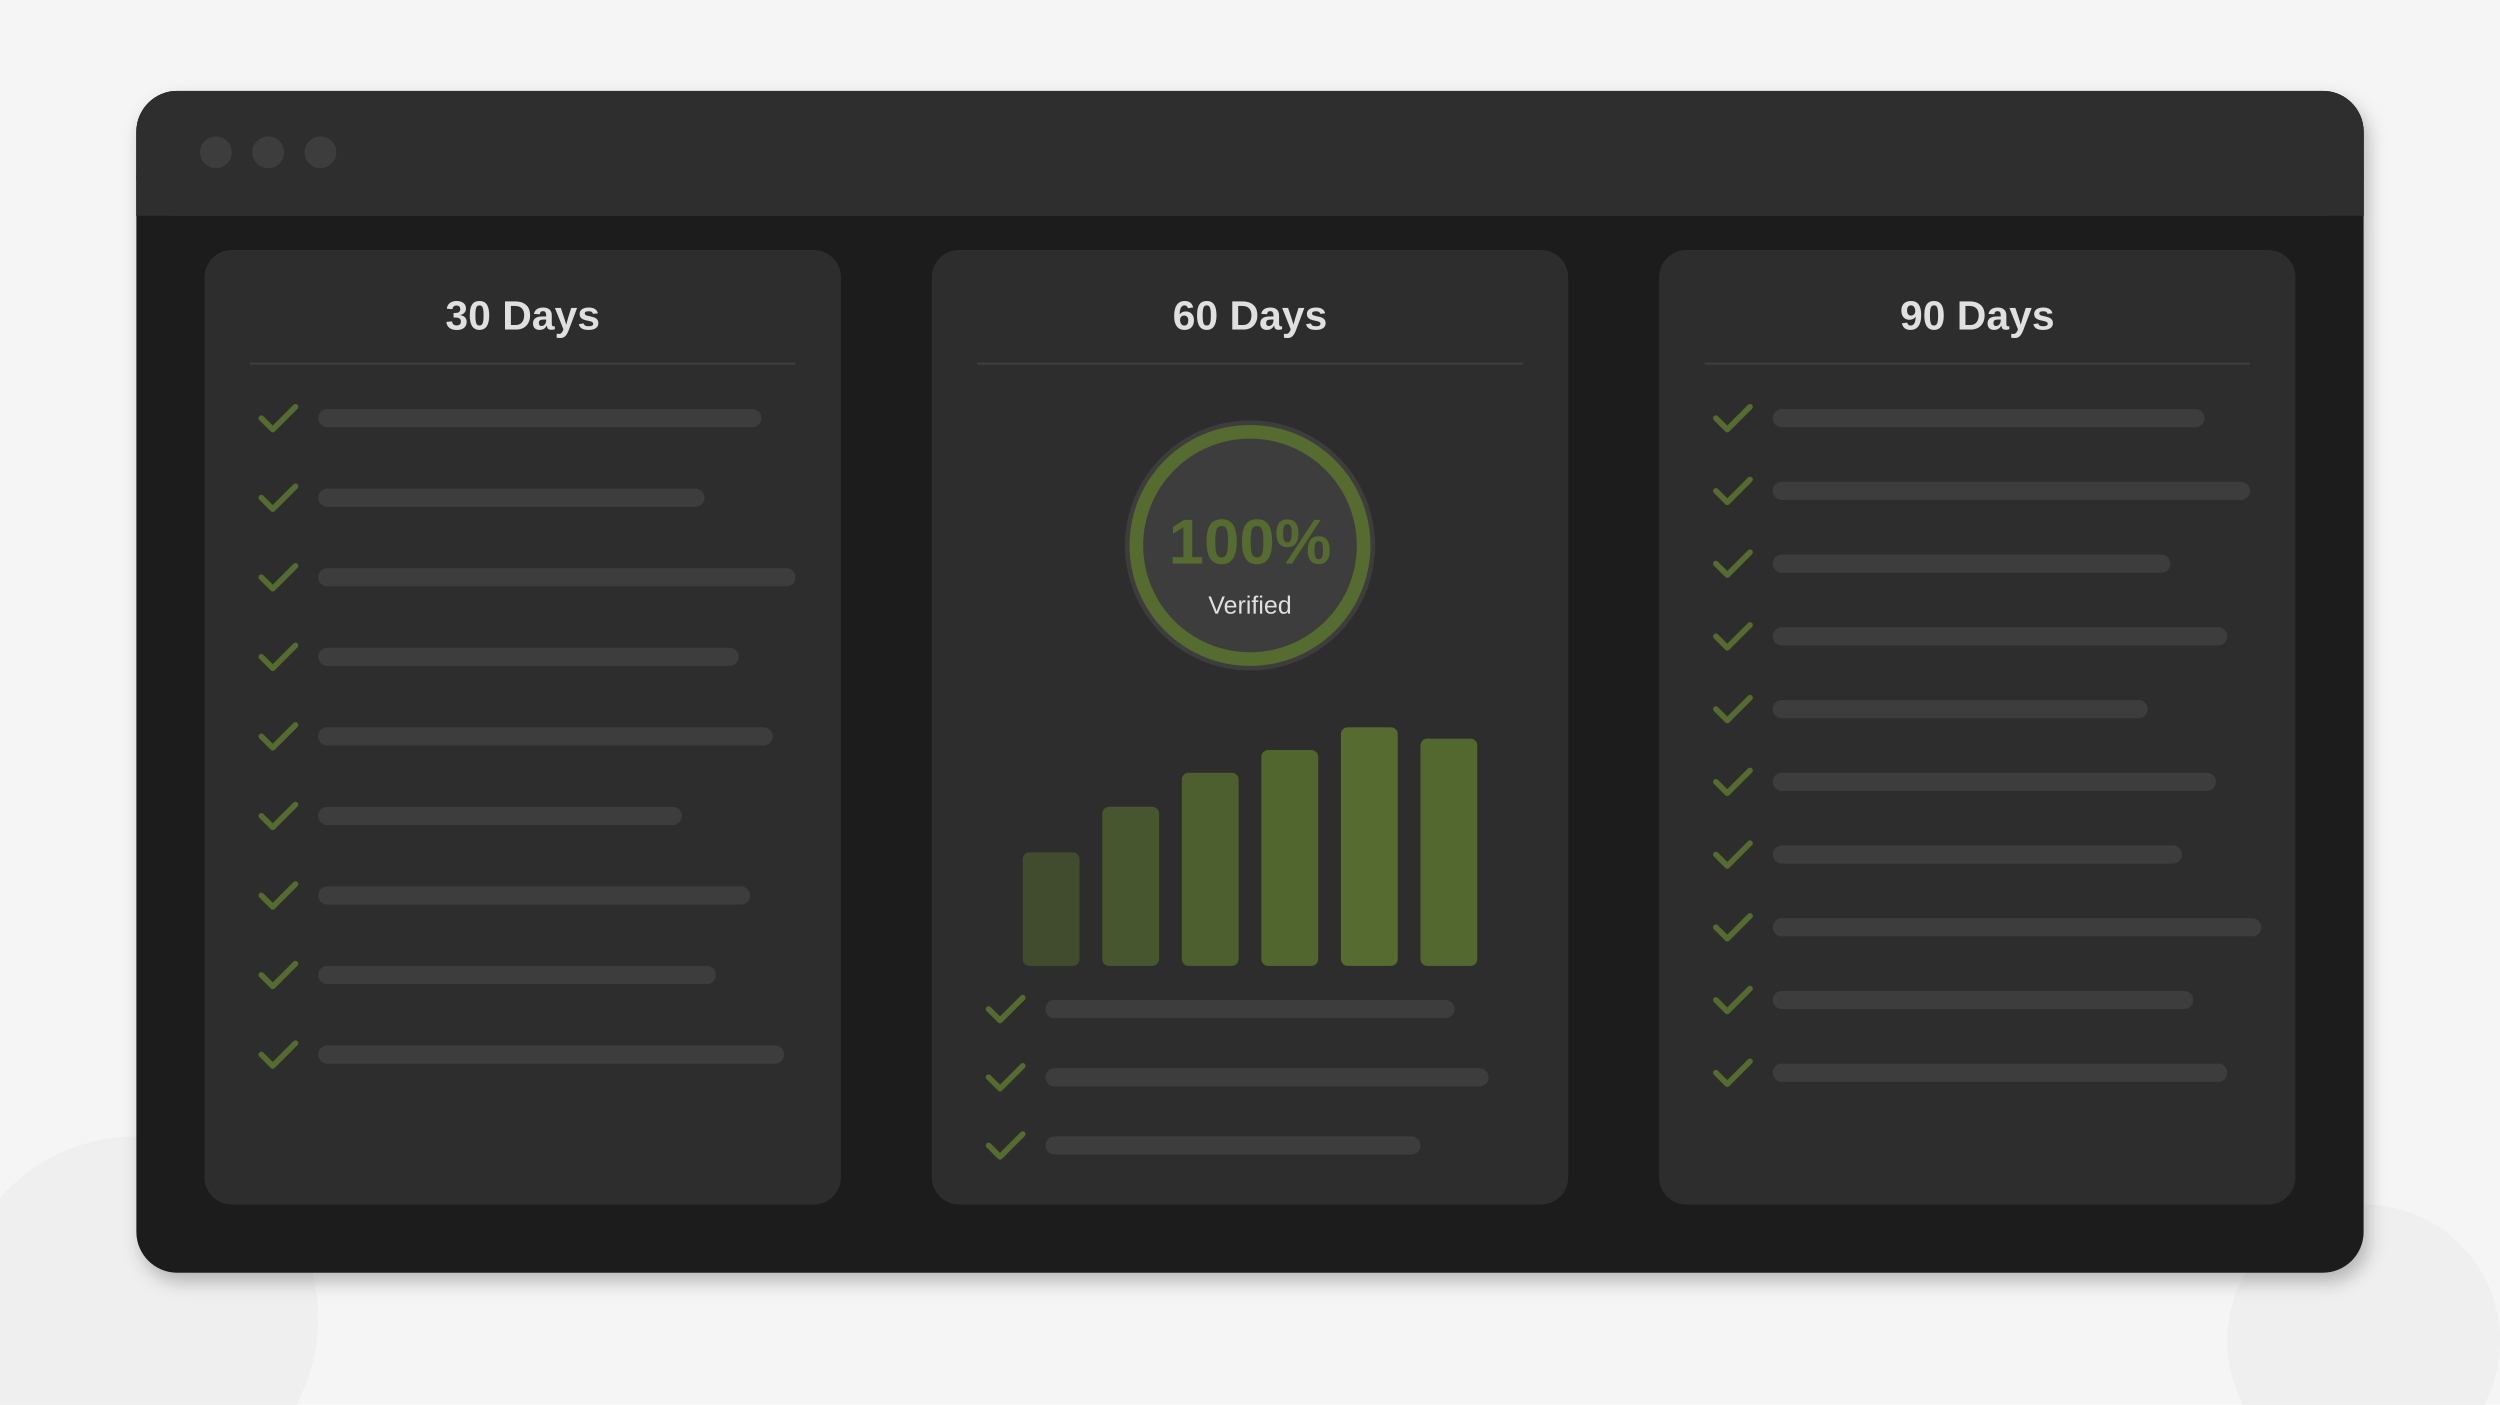
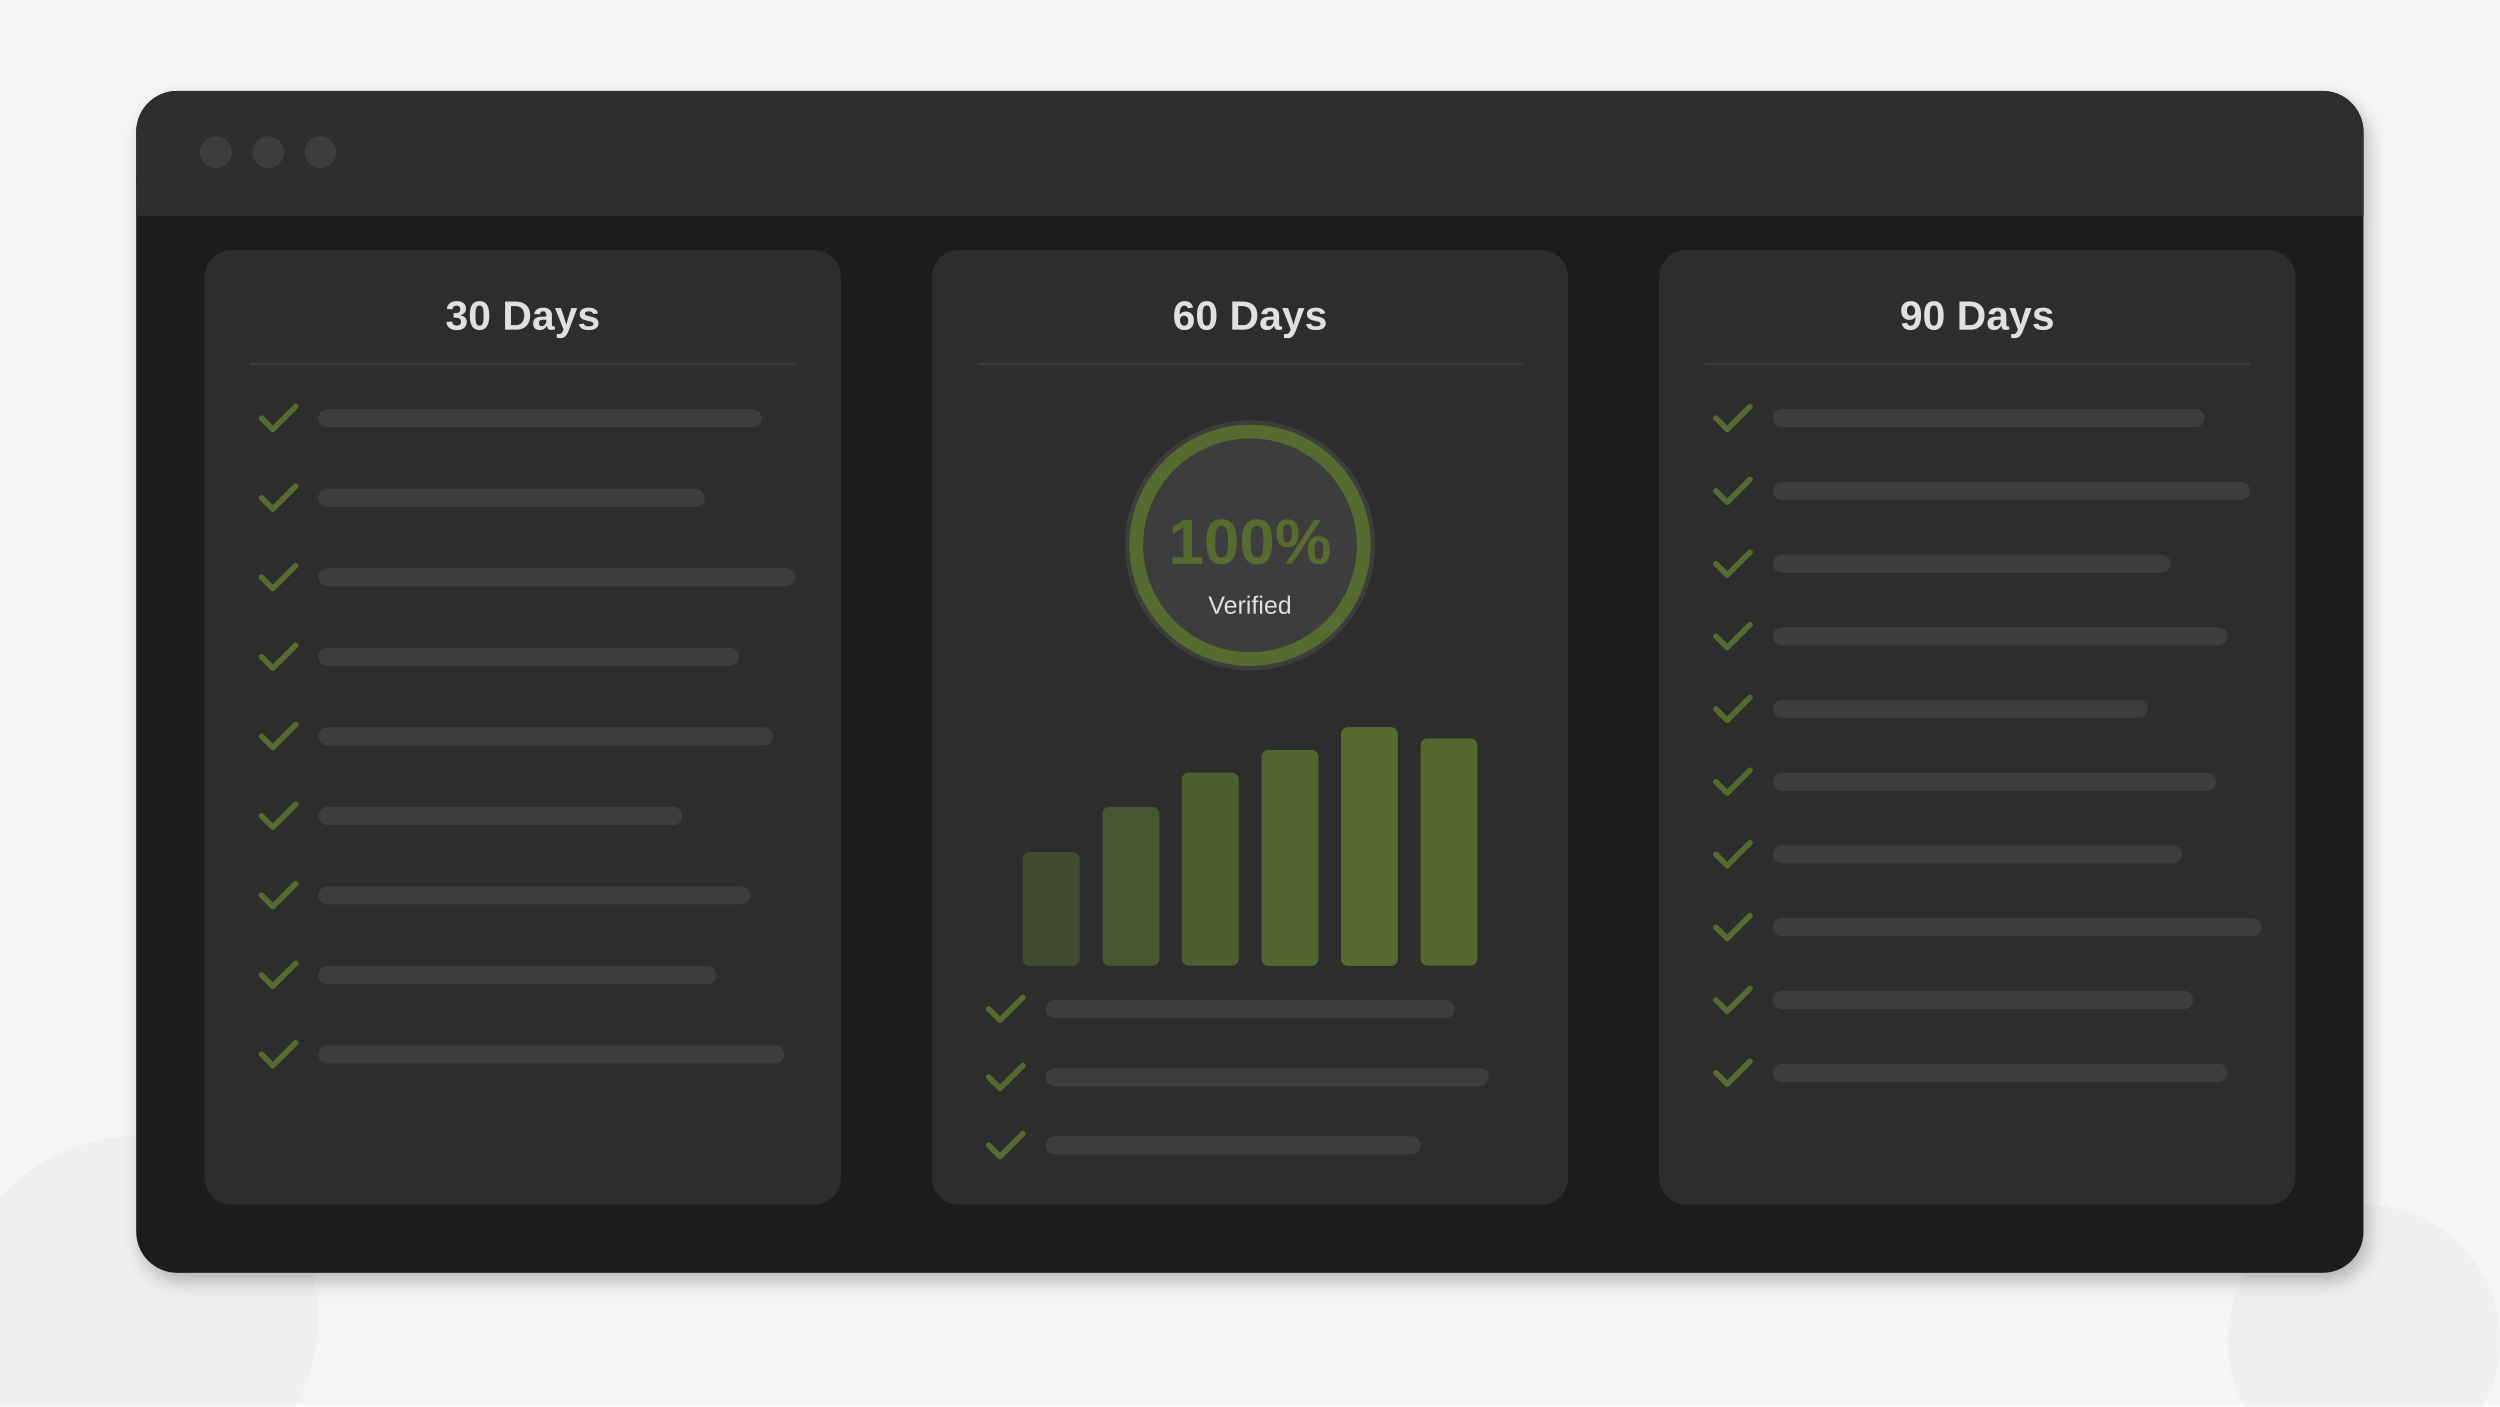
- <svg xmlns="http://www.w3.org/2000/svg" width="1100" height="618" viewBox="0 0 1100 618" fill="none">
+ <svg xmlns="http://www.w3.org/2000/svg" width="800" height="450" viewBox="0 0 800 450" fill="none">
  <defs>
    <filter id="drop-shadow" x="-20%" y="-20%" width="140%" height="140%">
-       <feGaussianBlur in="SourceAlpha" stdDeviation="4" />
-       <feOffset dx="2" dy="4" result="offsetblur" />
+       <feGaussianBlur in="SourceAlpha" stdDeviation="2.9" />
+       <feOffset dx="1.5" dy="2.9" result="offsetblur" />
      <feComponentTransfer>
        <feFuncA type="linear" slope="0.25" />
      </feComponentTransfer>
      <feMerge>
        <feMergeNode />
        <feMergeNode in="SourceGraphic" />
      </feMerge>
    </filter>
  </defs>
-   <rect width="1100" height="618" fill="#f5f5f5" />
-   <circle cx="60" cy="580" r="80" fill="#e0e0e0" opacity="0.3" />
-   <circle cx="1040" cy="590" r="60" fill="#e0e0e0" opacity="0.3" />
+   <rect width="800" height="449.5" fill="#f5f5f5" />
+   <circle cx="43.6" cy="421.8" r="58.2" fill="#e0e0e0" opacity="0.3" />
+   <circle cx="756.4" cy="429.1" r="43.6" fill="#e0e0e0" opacity="0.3" />
  <g filter="url(#drop-shadow)">
-     <rect x="60" y="40" width="980" height="520" rx="18" fill="#1a1a1a" />
-     <rect x="60" y="40" width="980" height="55" rx="18" fill="#2d2d2d" />
-     <rect x="60" y="77" width="980" height="18" fill="#2d2d2d" />
-     <circle cx="95" cy="67" r="7" fill="#3d3d3d" />
-     <circle cx="118" cy="67" r="7" fill="#3d3d3d" />
-     <circle cx="141" cy="67" r="7" fill="#3d3d3d" />
+     <rect x="43.6" y="29.1" width="712.7" height="378.2" rx="13.1" fill="#1a1a1a" />
+     <rect x="43.6" y="29.1" width="712.7" height="40" rx="13.1" fill="#2d2d2d" />
+     <rect x="43.6" y="56" width="712.7" height="13.1" fill="#2d2d2d" />
+     <circle cx="69.1" cy="48.7" r="5.1" fill="#3d3d3d" />
+     <circle cx="85.8" cy="48.7" r="5.1" fill="#3d3d3d" />
+     <circle cx="102.5" cy="48.7" r="5.1" fill="#3d3d3d" />
  </g>
-   <g transform="translate(90, 110)">
-     <rect width="280" height="420" rx="12" fill="#2d2d2d" />
-     <text x="140" y="35" text-anchor="middle" fill="#e0e0e0" font-family="Arial, sans-serif" font-size="18" font-weight="bold">30 Days</text>
-     <line x1="20" y1="50" x2="260" y2="50" stroke="#3d3d3d" stroke-width="1" />
-     <g transform="translate(25, 70)">
-       <path d="M0 4 l5 5 l10-10" stroke="#556b2f" stroke-width="2.5" fill="none" stroke-linecap="round" stroke-linejoin="round" />
-       <rect x="25" y="0" width="195" height="8" rx="4" fill="#3d3d3d" />
+   <g transform="translate(65.5, 80)">
+     <rect width="203.6" height="305.5" rx="8.7" fill="#2d2d2d" />
+     <text x="101.8" y="25.5" text-anchor="middle" fill="#e0e0e0" font-family="Arial, sans-serif" font-size="13.1" font-weight="bold">30 Days</text>
+     <line x1="14.5" y1="36.4" x2="189.1" y2="36.4" stroke="#3d3d3d" stroke-width="0.7" />
+     <g transform="translate(18.2, 50.9)">
+       <path d="M0 2.9 l3.6 3.6 l7.3-7.3" stroke="#556b2f" stroke-width="1.8" fill="none" stroke-linecap="round" stroke-linejoin="round" />
+       <rect x="18.2" y="0" width="141.8" height="5.8" rx="2.9" fill="#3d3d3d" />
    </g>
-     <g transform="translate(25, 105)">
-       <path d="M0 4 l5 5 l10-10" stroke="#556b2f" stroke-width="2.5" fill="none" stroke-linecap="round" stroke-linejoin="round" />
-       <rect x="25" y="0" width="170" height="8" rx="4" fill="#3d3d3d" />
+     <g transform="translate(18.2, 76.4)">
+       <path d="M0 2.9 l3.6 3.6 l7.3-7.3" stroke="#556b2f" stroke-width="1.8" fill="none" stroke-linecap="round" stroke-linejoin="round" />
+       <rect x="18.2" y="0" width="123.6" height="5.8" rx="2.9" fill="#3d3d3d" />
    </g>
-     <g transform="translate(25, 140)">
-       <path d="M0 4 l5 5 l10-10" stroke="#556b2f" stroke-width="2.5" fill="none" stroke-linecap="round" stroke-linejoin="round" />
-       <rect x="25" y="0" width="210" height="8" rx="4" fill="#3d3d3d" />
+     <g transform="translate(18.2, 101.8)">
+       <path d="M0 2.9 l3.6 3.6 l7.3-7.3" stroke="#556b2f" stroke-width="1.8" fill="none" stroke-linecap="round" stroke-linejoin="round" />
+       <rect x="18.2" y="0" width="152.7" height="5.8" rx="2.9" fill="#3d3d3d" />
    </g>
-     <g transform="translate(25, 175)">
-       <path d="M0 4 l5 5 l10-10" stroke="#556b2f" stroke-width="2.5" fill="none" stroke-linecap="round" stroke-linejoin="round" />
-       <rect x="25" y="0" width="185" height="8" rx="4" fill="#3d3d3d" />
+     <g transform="translate(18.2, 127.3)">
+       <path d="M0 2.9 l3.6 3.6 l7.3-7.3" stroke="#556b2f" stroke-width="1.8" fill="none" stroke-linecap="round" stroke-linejoin="round" />
+       <rect x="18.2" y="0" width="134.5" height="5.8" rx="2.9" fill="#3d3d3d" />
    </g>
-     <g transform="translate(25, 210)">
-       <path d="M0 4 l5 5 l10-10" stroke="#556b2f" stroke-width="2.5" fill="none" stroke-linecap="round" stroke-linejoin="round" />
-       <rect x="25" y="0" width="200" height="8" rx="4" fill="#3d3d3d" />
+     <g transform="translate(18.2, 152.7)">
+       <path d="M0 2.9 l3.6 3.6 l7.3-7.3" stroke="#556b2f" stroke-width="1.8" fill="none" stroke-linecap="round" stroke-linejoin="round" />
+       <rect x="18.2" y="0" width="145.5" height="5.8" rx="2.9" fill="#3d3d3d" />
    </g>
-     <g transform="translate(25, 245)">
-       <path d="M0 4 l5 5 l10-10" stroke="#556b2f" stroke-width="2.5" fill="none" stroke-linecap="round" stroke-linejoin="round" />
-       <rect x="25" y="0" width="160" height="8" rx="4" fill="#3d3d3d" />
+     <g transform="translate(18.2, 178.2)">
+       <path d="M0 2.9 l3.6 3.6 l7.3-7.3" stroke="#556b2f" stroke-width="1.8" fill="none" stroke-linecap="round" stroke-linejoin="round" />
+       <rect x="18.2" y="0" width="116.4" height="5.8" rx="2.9" fill="#3d3d3d" />
    </g>
-     <g transform="translate(25, 280)">
-       <path d="M0 4 l5 5 l10-10" stroke="#556b2f" stroke-width="2.5" fill="none" stroke-linecap="round" stroke-linejoin="round" />
-       <rect x="25" y="0" width="190" height="8" rx="4" fill="#3d3d3d" />
+     <g transform="translate(18.2, 203.6)">
+       <path d="M0 2.9 l3.6 3.6 l7.3-7.3" stroke="#556b2f" stroke-width="1.8" fill="none" stroke-linecap="round" stroke-linejoin="round" />
+       <rect x="18.2" y="0" width="138.2" height="5.8" rx="2.9" fill="#3d3d3d" />
    </g>
-     <g transform="translate(25, 315)">
-       <path d="M0 4 l5 5 l10-10" stroke="#556b2f" stroke-width="2.5" fill="none" stroke-linecap="round" stroke-linejoin="round" />
-       <rect x="25" y="0" width="175" height="8" rx="4" fill="#3d3d3d" />
+     <g transform="translate(18.2, 229.1)">
+       <path d="M0 2.9 l3.6 3.6 l7.3-7.3" stroke="#556b2f" stroke-width="1.8" fill="none" stroke-linecap="round" stroke-linejoin="round" />
+       <rect x="18.2" y="0" width="127.3" height="5.8" rx="2.9" fill="#3d3d3d" />
    </g>
-     <g transform="translate(25, 350)">
-       <path d="M0 4 l5 5 l10-10" stroke="#556b2f" stroke-width="2.5" fill="none" stroke-linecap="round" stroke-linejoin="round" />
-       <rect x="25" y="0" width="205" height="8" rx="4" fill="#3d3d3d" />
+     <g transform="translate(18.2, 254.5)">
+       <path d="M0 2.9 l3.6 3.6 l7.3-7.3" stroke="#556b2f" stroke-width="1.8" fill="none" stroke-linecap="round" stroke-linejoin="round" />
+       <rect x="18.2" y="0" width="149.1" height="5.8" rx="2.9" fill="#3d3d3d" />
    </g>
  </g>
-   <g transform="translate(410, 110)">
-     <rect width="280" height="420" rx="12" fill="#2d2d2d" />
-     <text x="140" y="35" text-anchor="middle" fill="#e0e0e0" font-family="Arial, sans-serif" font-size="18" font-weight="bold">60 Days</text>
-     <line x1="20" y1="50" x2="260" y2="50" stroke="#3d3d3d" stroke-width="1" />
-     <circle cx="140" cy="130" r="55" fill="#3d3d3d" />
-     <circle cx="140" cy="130" r="50" fill="none" stroke="#556b2f" stroke-width="6" stroke-linecap="round" />
-     <text x="140" y="138" text-anchor="middle" fill="#556b2f" font-family="Arial, sans-serif" font-size="28" font-weight="bold">100%</text>
-     <text x="140" y="160" text-anchor="middle" fill="#e0e0e0" font-family="Arial, sans-serif" font-size="11">Verified</text>
-     <g transform="translate(40, 210)">
-       <rect x="0" y="55" width="25" height="50" rx="3" fill="#556b2f" opacity="0.5" />
-       <rect x="35" y="35" width="25" height="70" rx="3" fill="#556b2f" opacity="0.65" />
-       <rect x="70" y="20" width="25" height="85" rx="3" fill="#556b2f" opacity="0.8" />
-       <rect x="105" y="10" width="25" height="95" rx="3" fill="#556b2f" opacity="0.9" />
-       <rect x="140" y="0" width="25" height="105" rx="3" fill="#556b2f" />
-       <rect x="175" y="5" width="25" height="100" rx="3" fill="#556b2f" opacity="0.95" />
+   <g transform="translate(298.2, 80)">
+     <rect width="203.6" height="305.5" rx="8.7" fill="#2d2d2d" />
+     <text x="101.8" y="25.5" text-anchor="middle" fill="#e0e0e0" font-family="Arial, sans-serif" font-size="13.1" font-weight="bold">60 Days</text>
+     <line x1="14.5" y1="36.4" x2="189.1" y2="36.4" stroke="#3d3d3d" stroke-width="0.7" />
+     <circle cx="101.8" cy="94.5" r="40" fill="#3d3d3d" />
+     <circle cx="101.8" cy="94.5" r="36.4" fill="none" stroke="#556b2f" stroke-width="4.4" stroke-linecap="round" />
+     <text x="101.8" y="100.4" text-anchor="middle" fill="#556b2f" font-family="Arial, sans-serif" font-size="20.4" font-weight="bold">100%</text>
+     <text x="101.8" y="116.4" text-anchor="middle" fill="#e0e0e0" font-family="Arial, sans-serif" font-size="8">Verified</text>
+     <g transform="translate(29.1, 152.7)">
+       <rect x="0" y="40" width="18.2" height="36.4" rx="2.2" fill="#556b2f" opacity="0.5" />
+       <rect x="25.5" y="25.5" width="18.2" height="50.9" rx="2.2" fill="#556b2f" opacity="0.65" />
+       <rect x="50.9" y="14.5" width="18.2" height="61.8" rx="2.2" fill="#556b2f" opacity="0.8" />
+       <rect x="76.4" y="7.3" width="18.2" height="69.1" rx="2.2" fill="#556b2f" opacity="0.9" />
+       <rect x="101.8" y="0" width="18.2" height="76.4" rx="2.2" fill="#556b2f" />
+       <rect x="127.3" y="3.6" width="18.2" height="72.7" rx="2.2" fill="#556b2f" opacity="0.95" />
    </g>
-     <g transform="translate(25, 330)">
-       <path d="M0 4 l5 5 l10-10" stroke="#556b2f" stroke-width="2.5" fill="none" stroke-linecap="round" stroke-linejoin="round" />
-       <rect x="25" y="0" width="180" height="8" rx="4" fill="#3d3d3d" />
+     <g transform="translate(18.2, 240)">
+       <path d="M0 2.9 l3.6 3.6 l7.3-7.3" stroke="#556b2f" stroke-width="1.8" fill="none" stroke-linecap="round" stroke-linejoin="round" />
+       <rect x="18.2" y="0" width="130.9" height="5.8" rx="2.9" fill="#3d3d3d" />
    </g>
-     <g transform="translate(25, 360)">
-       <path d="M0 4 l5 5 l10-10" stroke="#556b2f" stroke-width="2.5" fill="none" stroke-linecap="round" stroke-linejoin="round" />
-       <rect x="25" y="0" width="195" height="8" rx="4" fill="#3d3d3d" />
+     <g transform="translate(18.2, 261.8)">
+       <path d="M0 2.9 l3.6 3.6 l7.3-7.3" stroke="#556b2f" stroke-width="1.8" fill="none" stroke-linecap="round" stroke-linejoin="round" />
+       <rect x="18.2" y="0" width="141.8" height="5.8" rx="2.9" fill="#3d3d3d" />
    </g>
-     <g transform="translate(25, 390)">
-       <path d="M0 4 l5 5 l10-10" stroke="#556b2f" stroke-width="2.5" fill="none" stroke-linecap="round" stroke-linejoin="round" />
-       <rect x="25" y="0" width="165" height="8" rx="4" fill="#3d3d3d" />
+     <g transform="translate(18.2, 283.6)">
+       <path d="M0 2.9 l3.6 3.6 l7.3-7.3" stroke="#556b2f" stroke-width="1.8" fill="none" stroke-linecap="round" stroke-linejoin="round" />
+       <rect x="18.2" y="0" width="120" height="5.8" rx="2.9" fill="#3d3d3d" />
    </g>
  </g>
-   <g transform="translate(730, 110)">
-     <rect width="280" height="420" rx="12" fill="#2d2d2d" />
-     <text x="140" y="35" text-anchor="middle" fill="#e0e0e0" font-family="Arial, sans-serif" font-size="18" font-weight="bold">90 Days</text>
-     <line x1="20" y1="50" x2="260" y2="50" stroke="#3d3d3d" stroke-width="1" />
-     <g transform="translate(25, 70)">
-       <path d="M0 4 l5 5 l10-10" stroke="#556b2f" stroke-width="2.5" fill="none" stroke-linecap="round" stroke-linejoin="round" />
-       <rect x="25" y="0" width="190" height="8" rx="4" fill="#3d3d3d" />
+   <g transform="translate(530.9, 80)">
+     <rect width="203.6" height="305.5" rx="8.7" fill="#2d2d2d" />
+     <text x="101.8" y="25.5" text-anchor="middle" fill="#e0e0e0" font-family="Arial, sans-serif" font-size="13.1" font-weight="bold">90 Days</text>
+     <line x1="14.5" y1="36.4" x2="189.1" y2="36.4" stroke="#3d3d3d" stroke-width="0.7" />
+     <g transform="translate(18.2, 50.9)">
+       <path d="M0 2.9 l3.6 3.6 l7.3-7.3" stroke="#556b2f" stroke-width="1.8" fill="none" stroke-linecap="round" stroke-linejoin="round" />
+       <rect x="18.2" y="0" width="138.2" height="5.8" rx="2.9" fill="#3d3d3d" />
    </g>
-     <g transform="translate(25, 102)">
-       <path d="M0 4 l5 5 l10-10" stroke="#556b2f" stroke-width="2.5" fill="none" stroke-linecap="round" stroke-linejoin="round" />
-       <rect x="25" y="0" width="210" height="8" rx="4" fill="#3d3d3d" />
+     <g transform="translate(18.2, 74.2)">
+       <path d="M0 2.9 l3.6 3.6 l7.3-7.3" stroke="#556b2f" stroke-width="1.8" fill="none" stroke-linecap="round" stroke-linejoin="round" />
+       <rect x="18.2" y="0" width="152.7" height="5.8" rx="2.9" fill="#3d3d3d" />
    </g>
-     <g transform="translate(25, 134)">
-       <path d="M0 4 l5 5 l10-10" stroke="#556b2f" stroke-width="2.5" fill="none" stroke-linecap="round" stroke-linejoin="round" />
-       <rect x="25" y="0" width="175" height="8" rx="4" fill="#3d3d3d" />
+     <g transform="translate(18.2, 97.5)">
+       <path d="M0 2.9 l3.6 3.6 l7.3-7.3" stroke="#556b2f" stroke-width="1.8" fill="none" stroke-linecap="round" stroke-linejoin="round" />
+       <rect x="18.2" y="0" width="127.3" height="5.8" rx="2.9" fill="#3d3d3d" />
    </g>
-     <g transform="translate(25, 166)">
-       <path d="M0 4 l5 5 l10-10" stroke="#556b2f" stroke-width="2.5" fill="none" stroke-linecap="round" stroke-linejoin="round" />
-       <rect x="25" y="0" width="200" height="8" rx="4" fill="#3d3d3d" />
+     <g transform="translate(18.2, 120.7)">
+       <path d="M0 2.9 l3.6 3.6 l7.3-7.3" stroke="#556b2f" stroke-width="1.8" fill="none" stroke-linecap="round" stroke-linejoin="round" />
+       <rect x="18.2" y="0" width="145.5" height="5.8" rx="2.9" fill="#3d3d3d" />
    </g>
-     <g transform="translate(25, 198)">
-       <path d="M0 4 l5 5 l10-10" stroke="#556b2f" stroke-width="2.5" fill="none" stroke-linecap="round" stroke-linejoin="round" />
-       <rect x="25" y="0" width="165" height="8" rx="4" fill="#3d3d3d" />
+     <g transform="translate(18.2, 144)">
+       <path d="M0 2.9 l3.6 3.6 l7.3-7.3" stroke="#556b2f" stroke-width="1.8" fill="none" stroke-linecap="round" stroke-linejoin="round" />
+       <rect x="18.2" y="0" width="120" height="5.8" rx="2.9" fill="#3d3d3d" />
    </g>
-     <g transform="translate(25, 230)">
-       <path d="M0 4 l5 5 l10-10" stroke="#556b2f" stroke-width="2.5" fill="none" stroke-linecap="round" stroke-linejoin="round" />
-       <rect x="25" y="0" width="195" height="8" rx="4" fill="#3d3d3d" />
+     <g transform="translate(18.2, 167.3)">
+       <path d="M0 2.9 l3.6 3.6 l7.3-7.3" stroke="#556b2f" stroke-width="1.8" fill="none" stroke-linecap="round" stroke-linejoin="round" />
+       <rect x="18.2" y="0" width="141.8" height="5.8" rx="2.9" fill="#3d3d3d" />
    </g>
-     <g transform="translate(25, 262)">
-       <path d="M0 4 l5 5 l10-10" stroke="#556b2f" stroke-width="2.5" fill="none" stroke-linecap="round" stroke-linejoin="round" />
-       <rect x="25" y="0" width="180" height="8" rx="4" fill="#3d3d3d" />
+     <g transform="translate(18.2, 190.5)">
+       <path d="M0 2.9 l3.6 3.6 l7.3-7.3" stroke="#556b2f" stroke-width="1.8" fill="none" stroke-linecap="round" stroke-linejoin="round" />
+       <rect x="18.2" y="0" width="130.9" height="5.8" rx="2.9" fill="#3d3d3d" />
    </g>
-     <g transform="translate(25, 294)">
-       <path d="M0 4 l5 5 l10-10" stroke="#556b2f" stroke-width="2.5" fill="none" stroke-linecap="round" stroke-linejoin="round" />
-       <rect x="25" y="0" width="215" height="8" rx="4" fill="#3d3d3d" />
+     <g transform="translate(18.2, 213.8)">
+       <path d="M0 2.9 l3.6 3.6 l7.3-7.3" stroke="#556b2f" stroke-width="1.8" fill="none" stroke-linecap="round" stroke-linejoin="round" />
+       <rect x="18.2" y="0" width="156.4" height="5.8" rx="2.9" fill="#3d3d3d" />
    </g>
-     <g transform="translate(25, 326)">
-       <path d="M0 4 l5 5 l10-10" stroke="#556b2f" stroke-width="2.5" fill="none" stroke-linecap="round" stroke-linejoin="round" />
-       <rect x="25" y="0" width="185" height="8" rx="4" fill="#3d3d3d" />
+     <g transform="translate(18.2, 237.1)">
+       <path d="M0 2.9 l3.6 3.6 l7.3-7.3" stroke="#556b2f" stroke-width="1.8" fill="none" stroke-linecap="round" stroke-linejoin="round" />
+       <rect x="18.2" y="0" width="134.5" height="5.8" rx="2.9" fill="#3d3d3d" />
    </g>
-     <g transform="translate(25, 358)">
-       <path d="M0 4 l5 5 l10-10" stroke="#556b2f" stroke-width="2.5" fill="none" stroke-linecap="round" stroke-linejoin="round" />
-       <rect x="25" y="0" width="200" height="8" rx="4" fill="#3d3d3d" />
+     <g transform="translate(18.2, 260.4)">
+       <path d="M0 2.9 l3.6 3.6 l7.3-7.3" stroke="#556b2f" stroke-width="1.8" fill="none" stroke-linecap="round" stroke-linejoin="round" />
+       <rect x="18.2" y="0" width="145.5" height="5.8" rx="2.9" fill="#3d3d3d" />
    </g>
  </g>
</svg>
